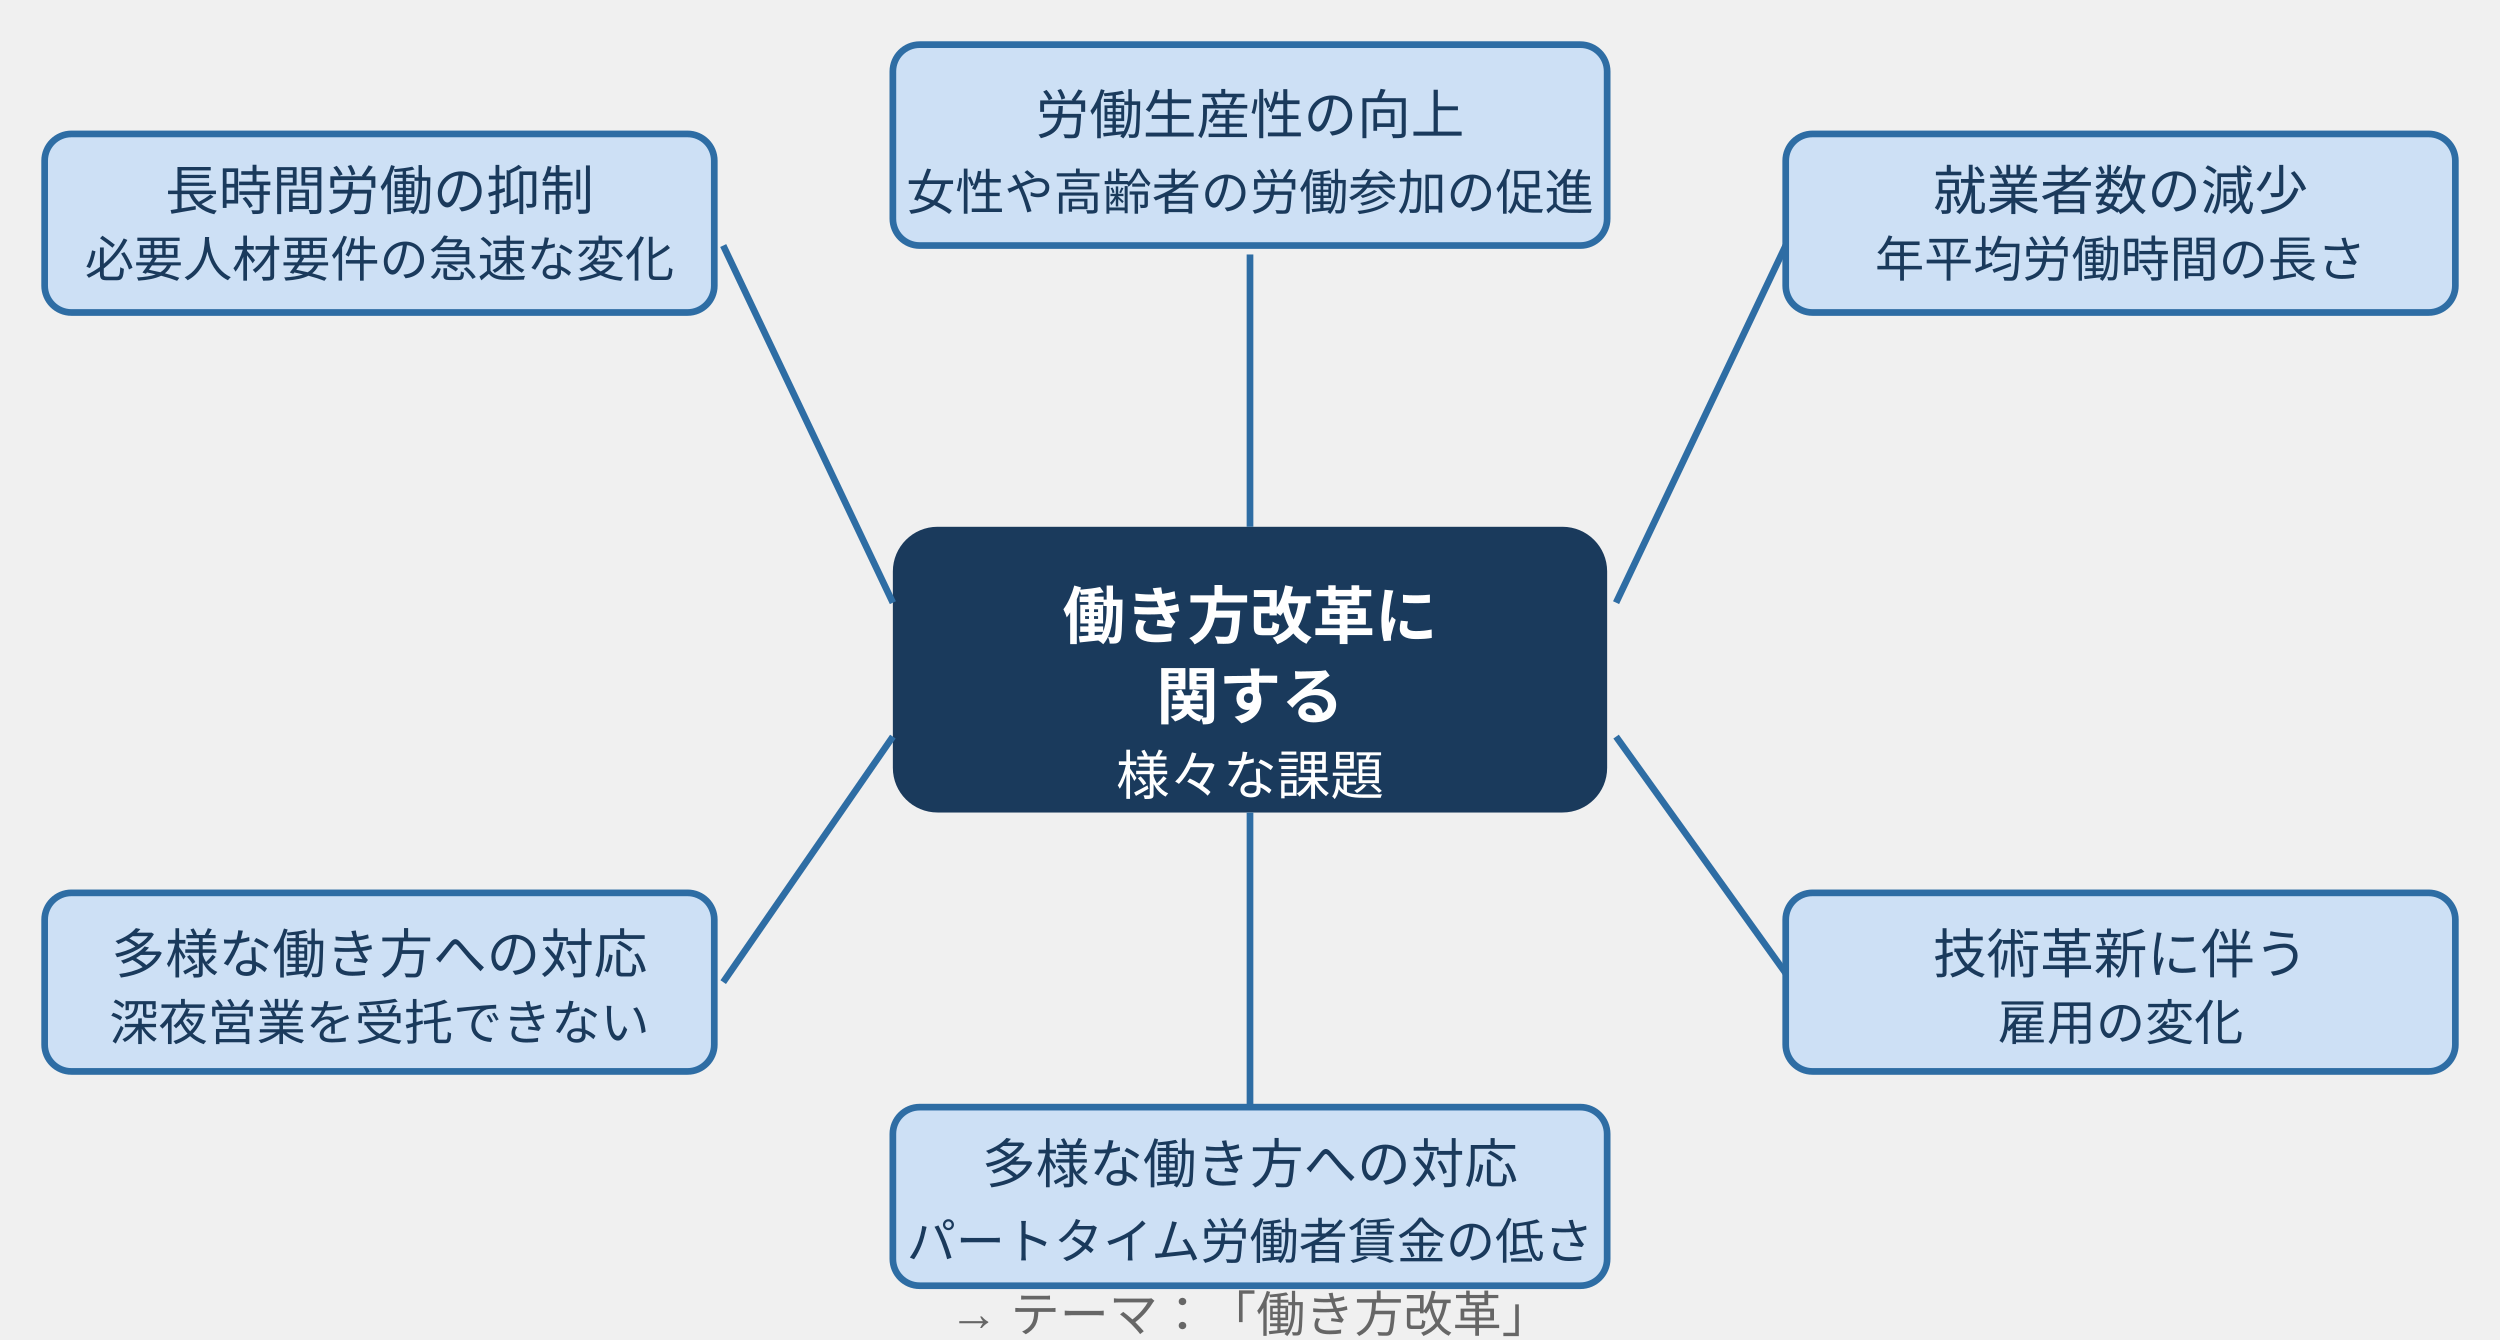
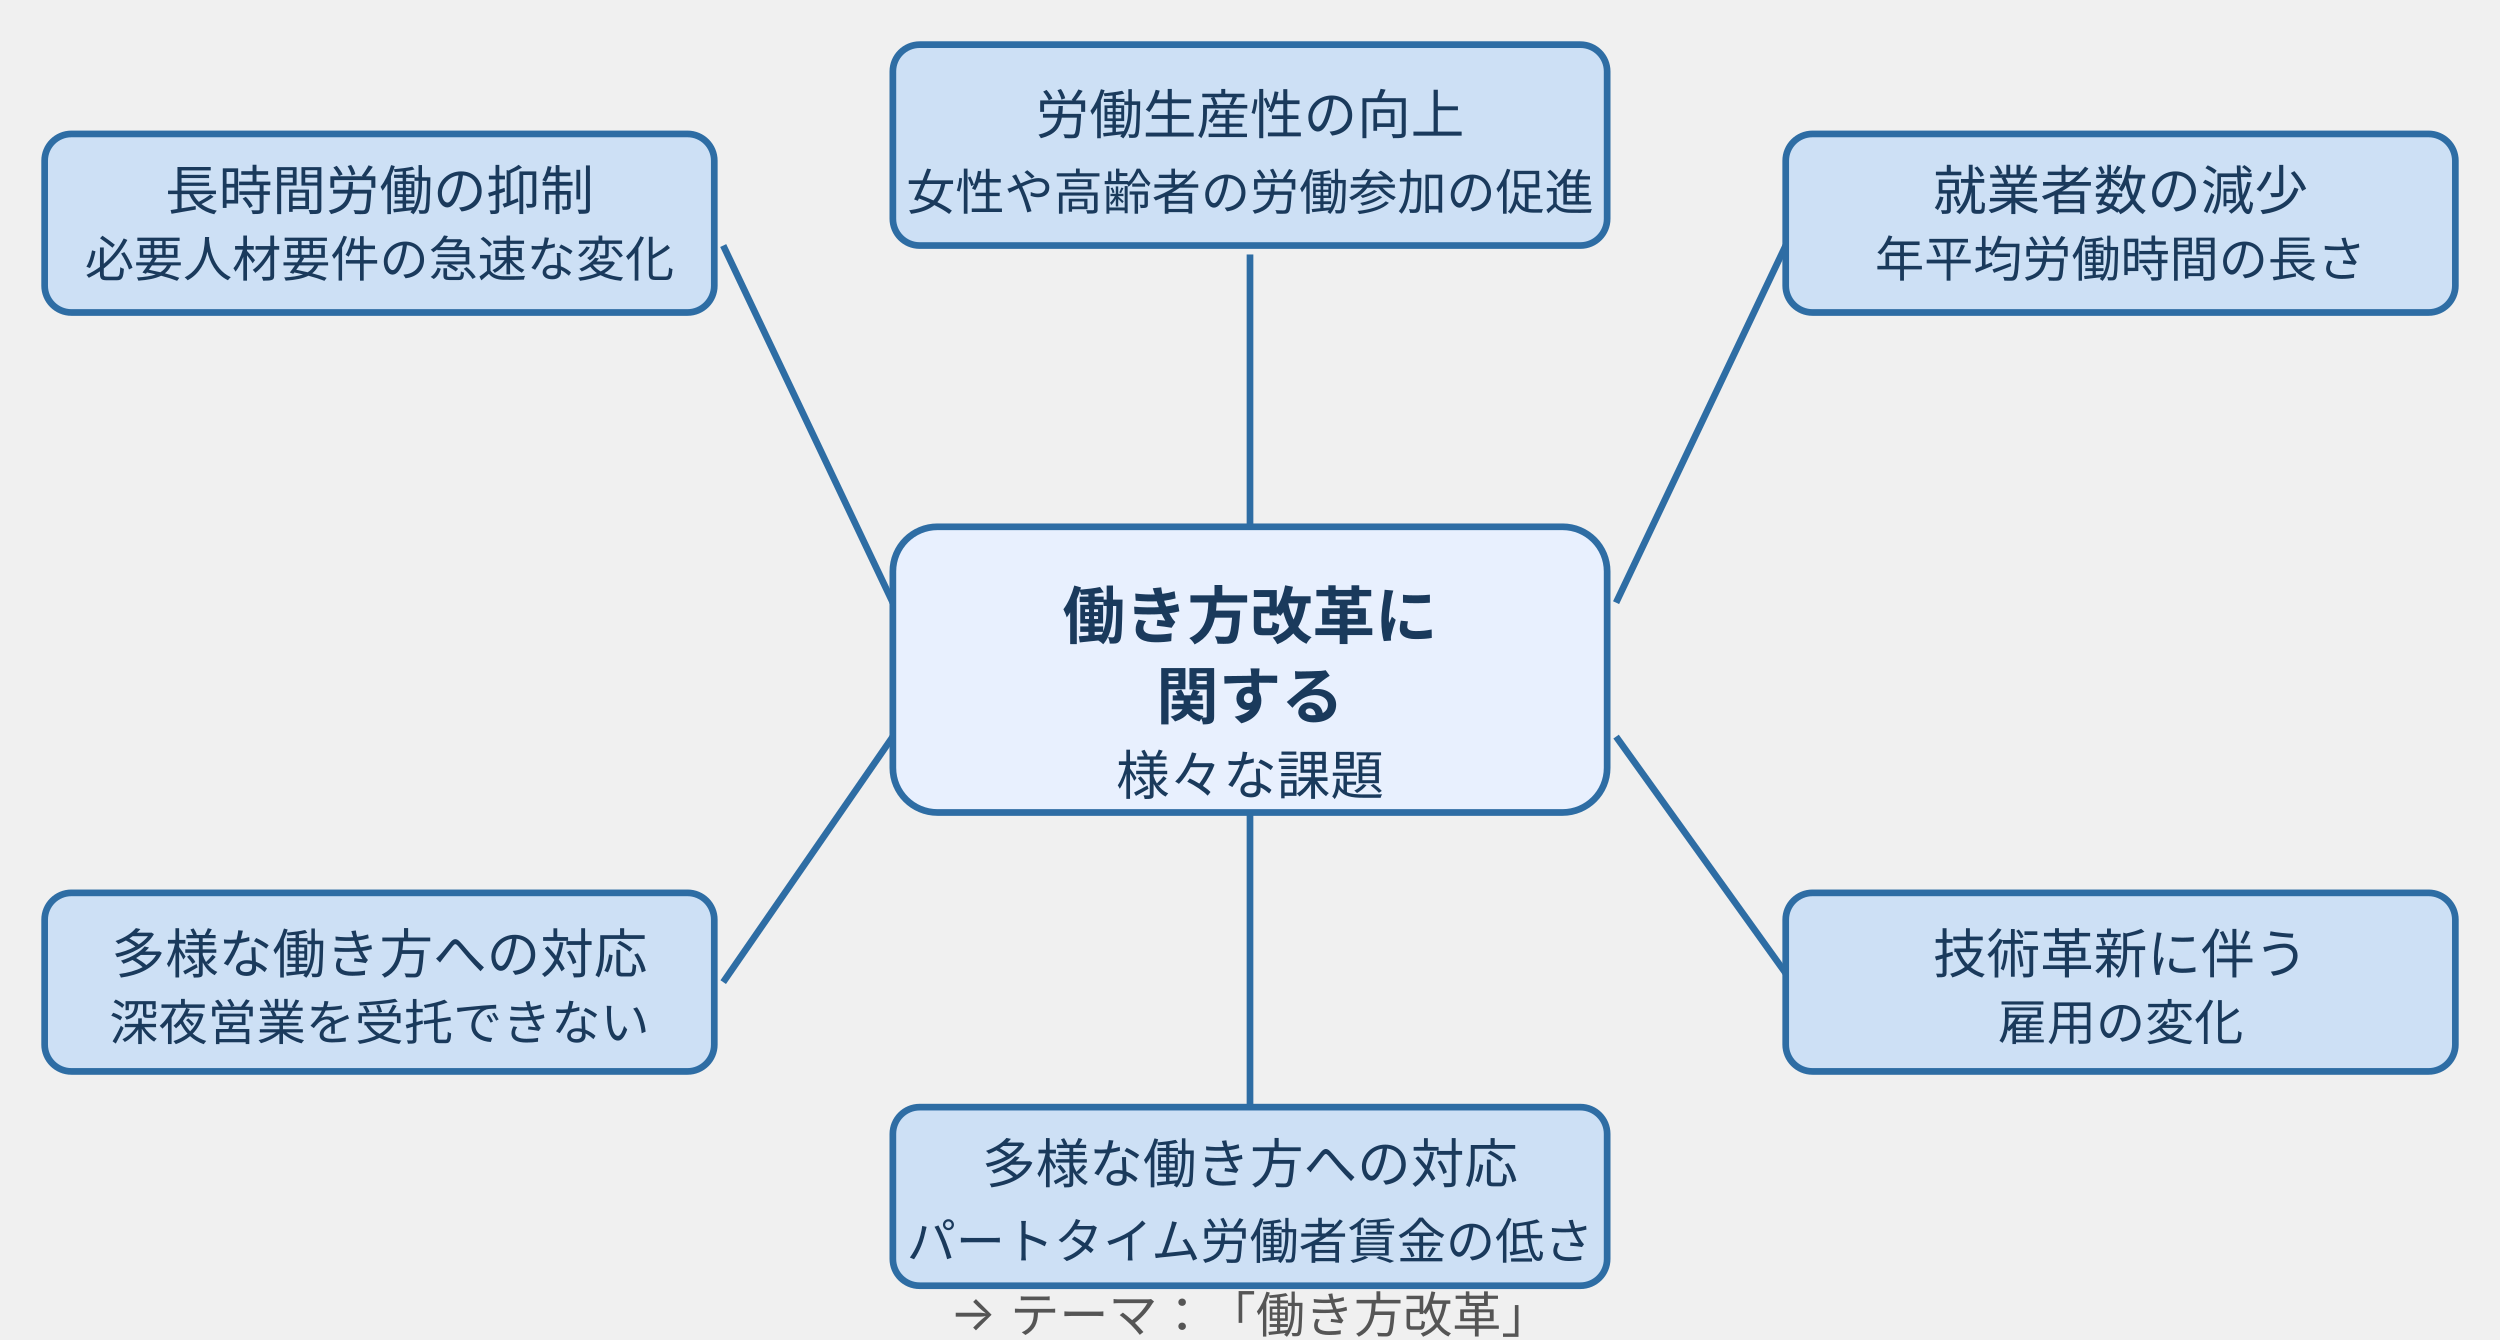
- <svg xmlns="http://www.w3.org/2000/svg" width="560" height="300" viewBox="0 0 560 300" style="max-width:560px;width:100%">
-   <rect x="200" y="118" width="160" height="64" rx="10" fill="#1a3a5c" />
-   <text x="280" y="143" text-anchor="middle" fill="white" font-size="14" font-weight="bold">働き方改革に</text>
-   <text x="280" y="161" text-anchor="middle" fill="white" font-size="14" font-weight="bold">関する</text>
-   <text x="280" y="178" text-anchor="middle" fill="white" font-size="12">様々な課題</text>
+ <svg xmlns="http://www.w3.org/2000/svg" width="560" height="300" viewBox="0 0 560 300" style="max-width:560px;width:100%" role="img" aria-label="figure 4 03" font-family="Inter, &quot;Noto Sans JP&quot;, &quot;Hiragino Kaku Gothic ProN&quot;, sans-serif">
+   <rect x="200" y="118" width="160" height="64" rx="10" fill="#e8f0fe" stroke="#2e6da4" stroke-width="1.5" />
+   <text x="280" y="143" text-anchor="middle" fill="#1a3a5c" font-size="14" font-weight="bold">働き方改革に</text>
+   <text x="280" y="161" text-anchor="middle" fill="#1a3a5c" font-size="14" font-weight="bold">関する</text>
+   <text x="280" y="178" text-anchor="middle" fill="#1a3a5c" font-size="12">様々な課題</text>
  <rect x="200" y="10" width="160" height="45" rx="6" fill="#cde0f5" stroke="#2e6da4" stroke-width="1.5" />
  <text x="280" y="30" text-anchor="middle" fill="#1a3a5c" font-size="12">労働生産性の向上</text>
  <text x="280" y="47" text-anchor="middle" fill="#1a3a5c" font-size="11">女性や高齢者の労働参加の促進</text>
  <line x1="280" y1="57" x2="280" y2="118" stroke="#2e6da4" stroke-width="1.5" />
  <rect x="10" y="30" width="150" height="40" rx="6" fill="#cde0f5" stroke="#2e6da4" stroke-width="1.5" />
  <text x="85" y="47" text-anchor="middle" fill="#1a3a5c" font-size="12">長時間労働の抑制</text>
  <text x="85" y="62" text-anchor="middle" fill="#1a3a5c" font-size="11">必要人材要件の急速な変化</text>
  <line x1="162" y1="55" x2="200" y2="135" stroke="#2e6da4" stroke-width="1.5" />
  <rect x="10" y="200" width="150" height="40" rx="6" fill="#cde0f5" stroke="#2e6da4" stroke-width="1.5" />
  <text x="85" y="218" text-anchor="middle" fill="#1a3a5c" font-size="12">多様な働き方への対応</text>
  <text x="85" y="233" text-anchor="middle" fill="#1a3a5c" font-size="11">深夜営業を受托できない</text>
  <line x1="162" y1="220" x2="200" y2="165" stroke="#2e6da4" stroke-width="1.5" />
  <rect x="200" y="248" width="160" height="40" rx="6" fill="#cde0f5" stroke="#2e6da4" stroke-width="1.5" />
  <text x="280" y="265" text-anchor="middle" fill="#1a3a5c" font-size="12">多様な働き方への対応</text>
  <text x="280" y="282" text-anchor="middle" fill="#1a3a5c" font-size="11">パートタイム労働者賃金の低さ</text>
  <line x1="280" y1="248" x2="280" y2="182" stroke="#2e6da4" stroke-width="1.5" />
  <rect x="400" y="30" width="150" height="40" rx="6" fill="#cde0f5" stroke="#2e6da4" stroke-width="1.5" />
  <text x="475" y="47" text-anchor="middle" fill="#1a3a5c" font-size="12">就業者数の減少</text>
  <text x="475" y="62" text-anchor="middle" fill="#1a3a5c" font-size="11">年平均労働時間の長さ</text>
  <line x1="400" y1="55" x2="362" y2="135" stroke="#2e6da4" stroke-width="1.5" />
  <rect x="400" y="200" width="150" height="40" rx="6" fill="#cde0f5" stroke="#2e6da4" stroke-width="1.5" />
  <text x="475" y="218" text-anchor="middle" fill="#1a3a5c" font-size="12">技術革新に伴う</text>
  <text x="475" y="233" text-anchor="middle" fill="#1a3a5c" font-size="11">雇用の変化</text>
  <line x1="400" y1="218" x2="362" y2="165" stroke="#2e6da4" stroke-width="1.5" />
-   <text x="280" y="298" text-anchor="middle" fill="#666" font-size="11">→ テーマ：「働き方改革」</text>
+   <text x="280" y="298" text-anchor="middle" fill="#555" font-size="11">→ テーマ：「働き方改革」</text>
</svg>
